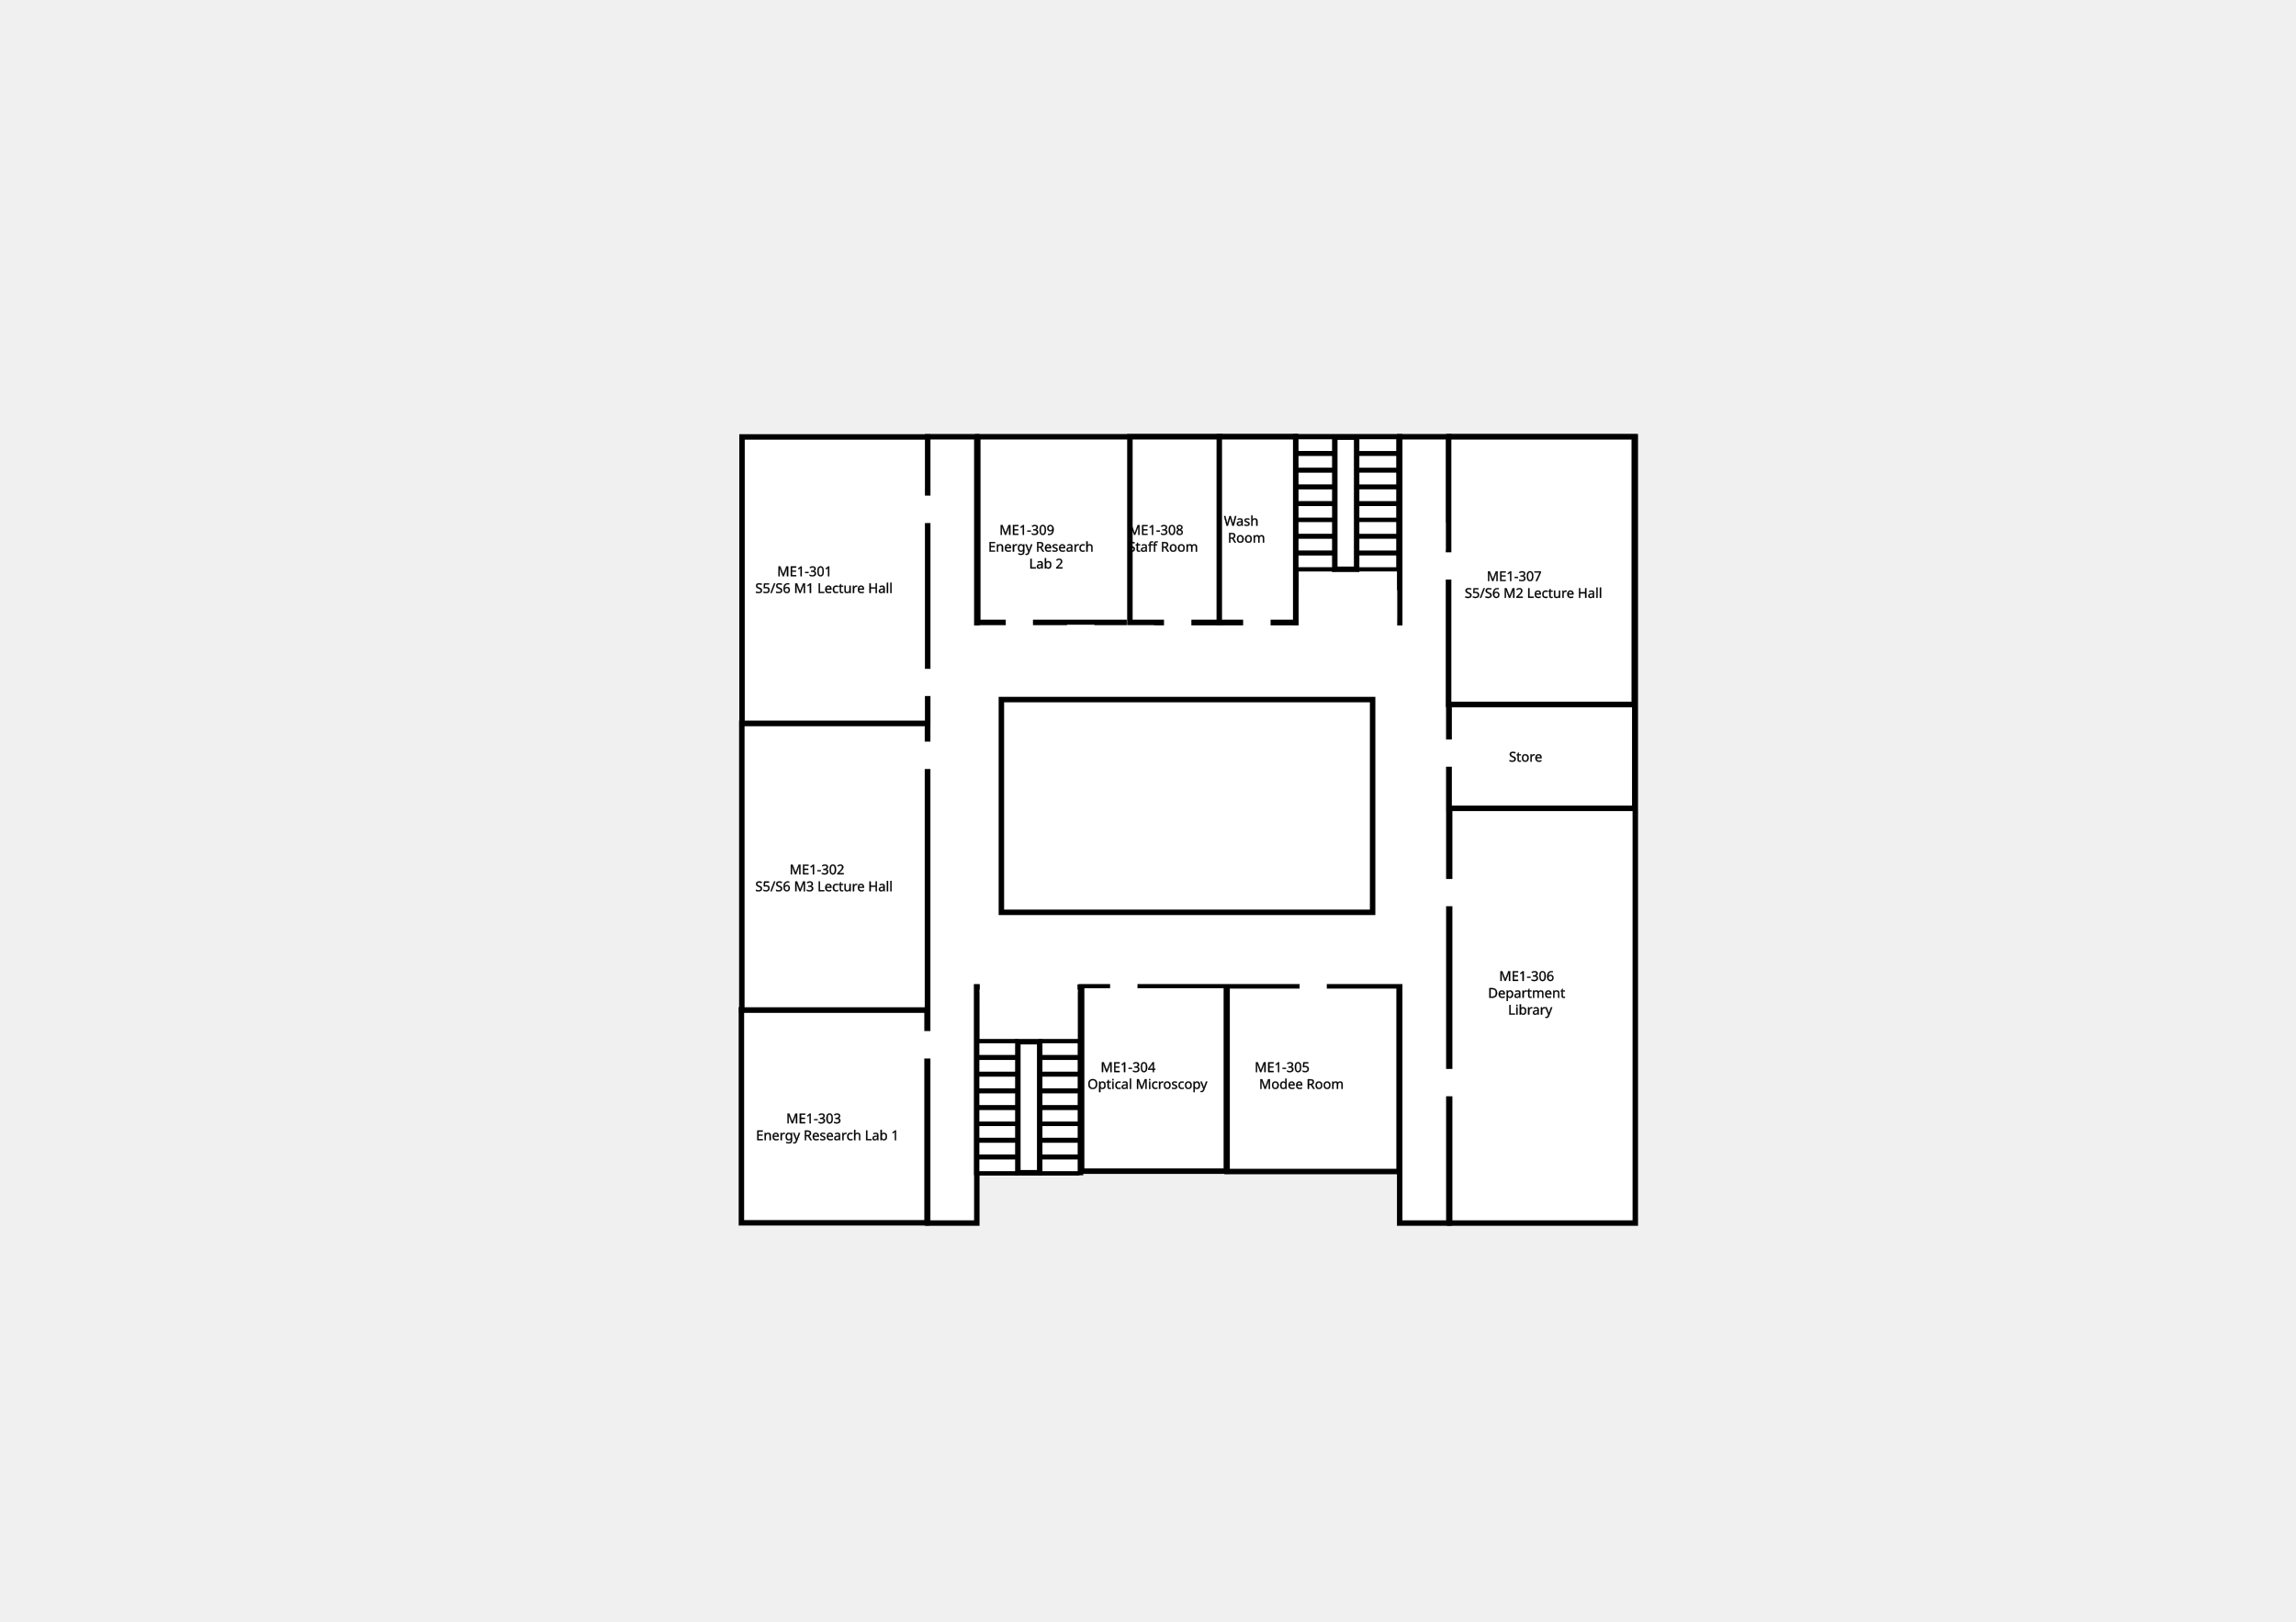
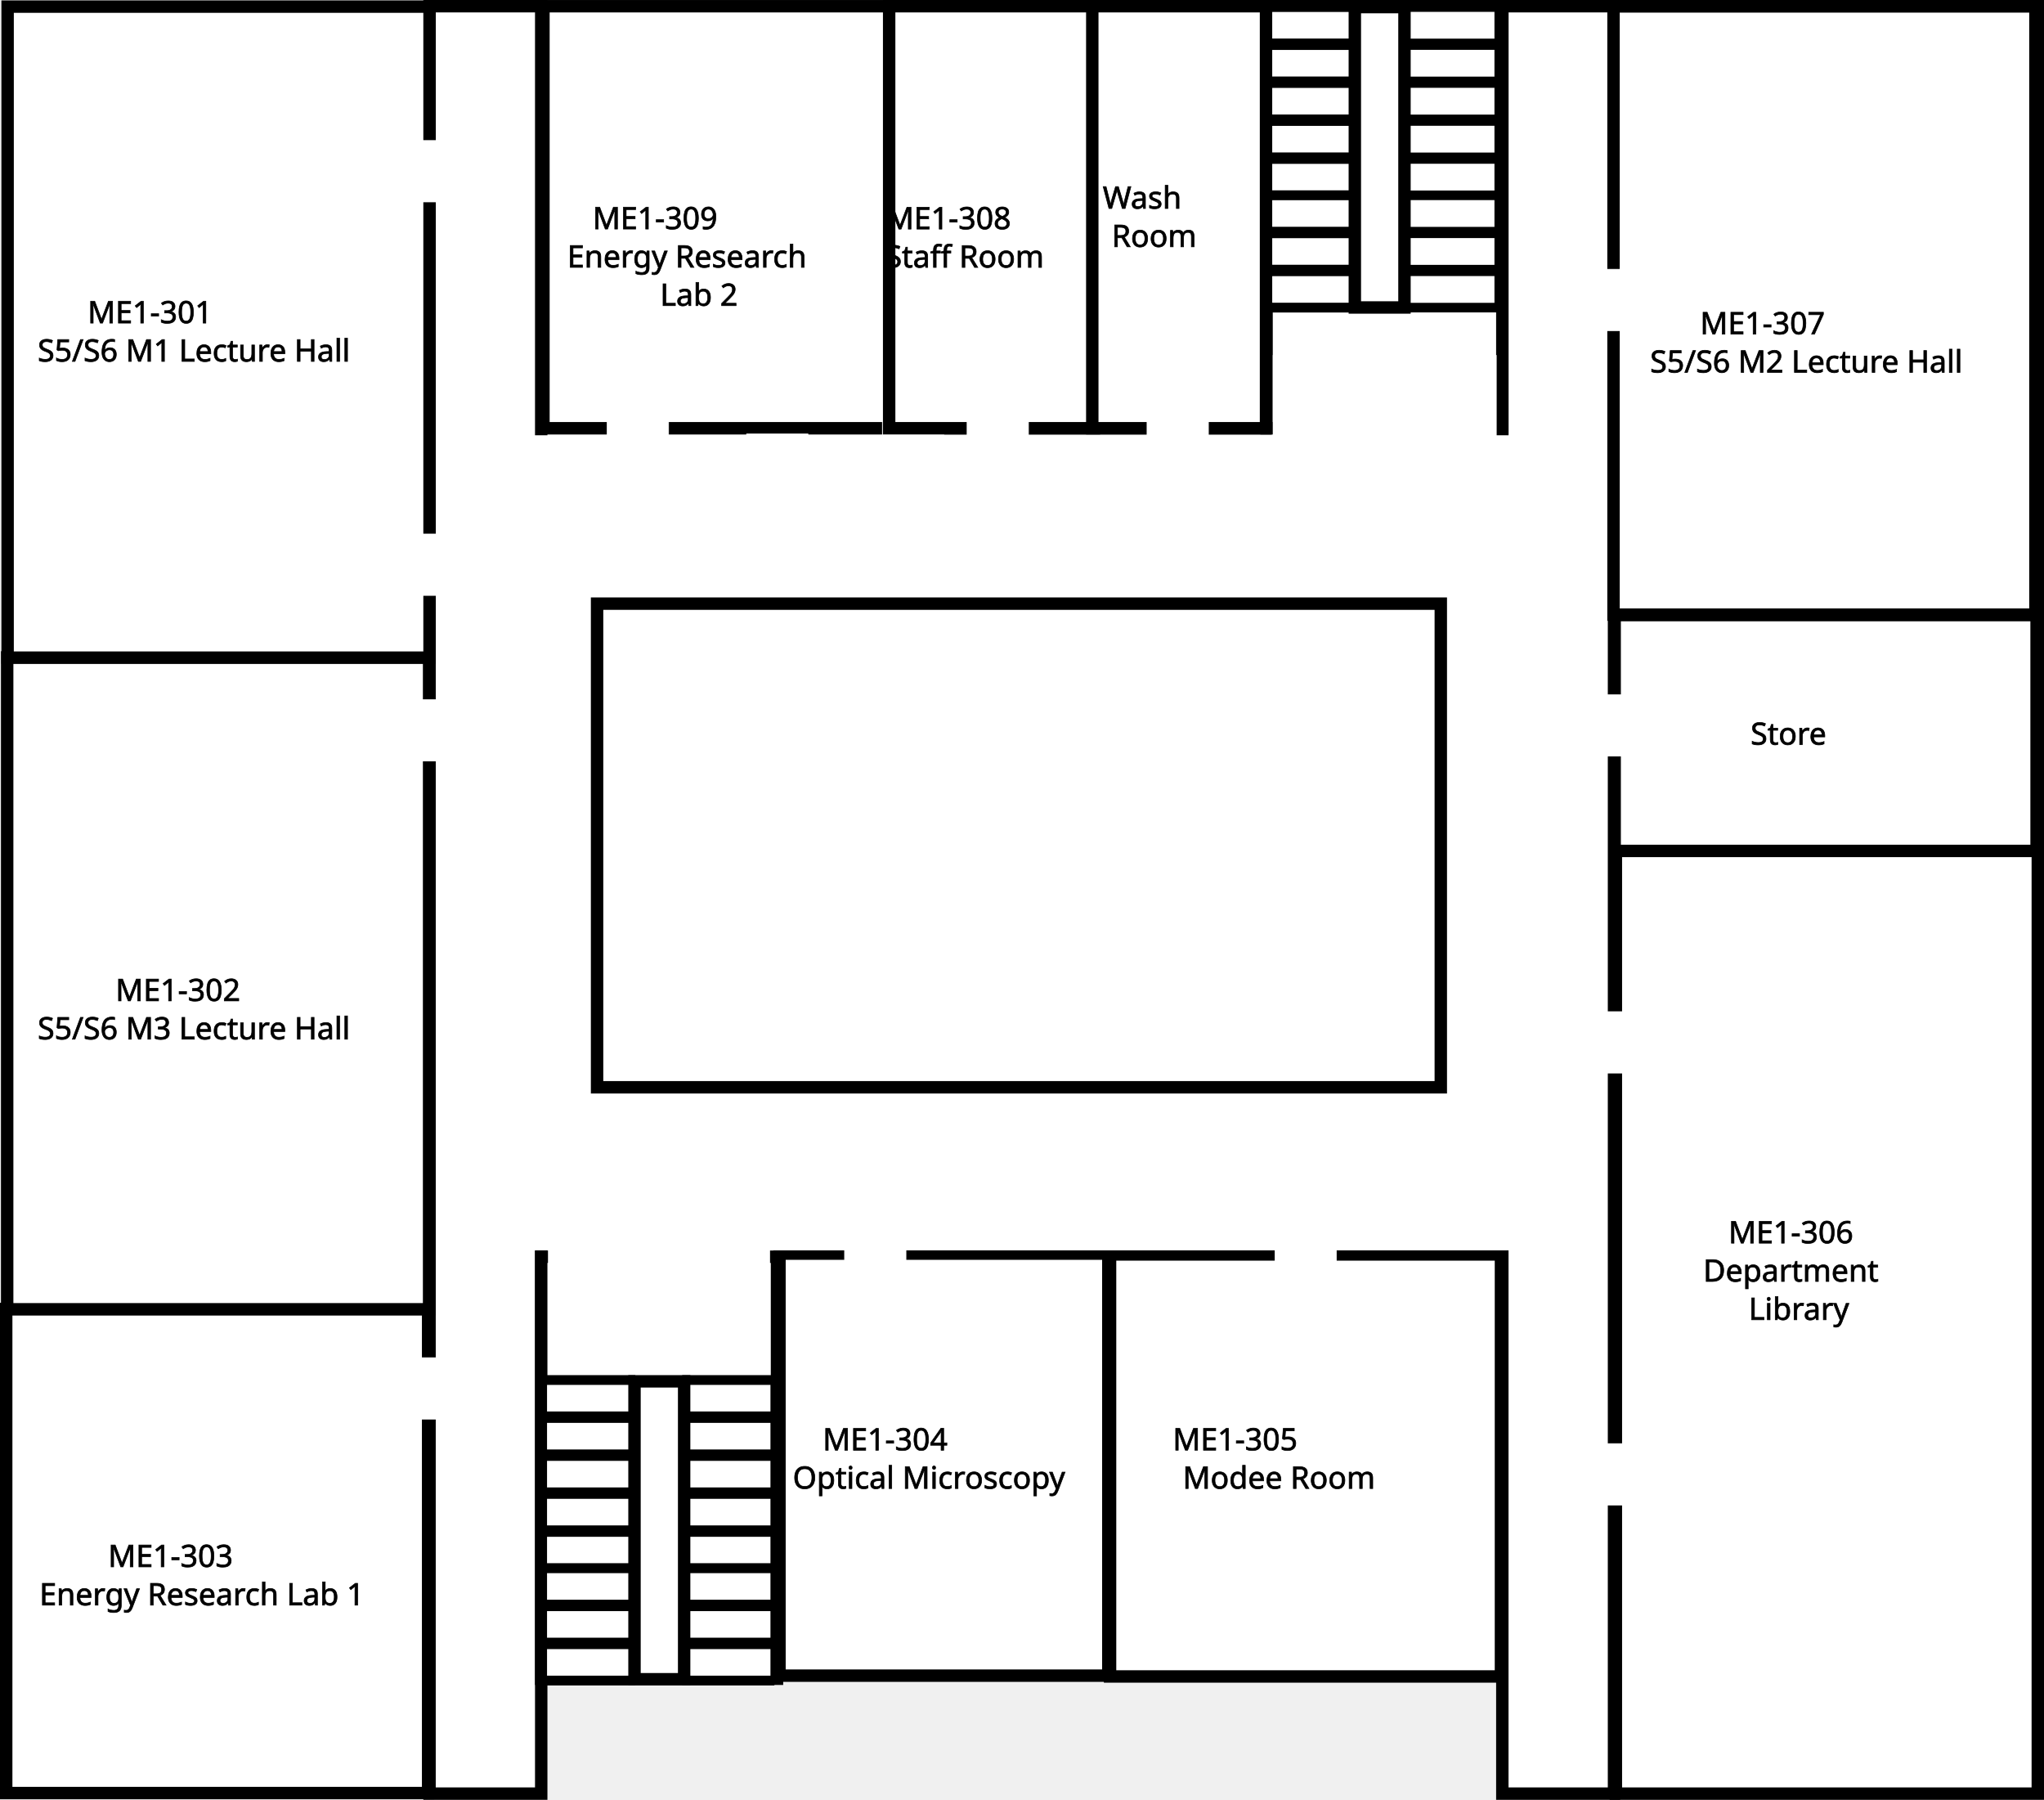
- <svg xmlns="http://www.w3.org/2000/svg" width="841mm" height="594mm" viewBox="0 0 3178.583 2245.039" version="1.1" id="svg5" xml:space="preserve">
+ <svg xmlns="http://www.w3.org/2000/svg" width="329.427mm" height="290mm" viewBox="0 0 1245.079 1096.064" version="1.1" id="svg5" xml:space="preserve">
  <defs id="defs2" />
-   <g id="layer1">
+   <g id="layer1" transform="translate(-1022.615,-600.81)">
    <g id="layer1-3" transform="translate(-118.6666,174.449)">
      <rect style="fill:#ffffff;fill-opacity:1;stroke:#000000;stroke-width:7.559;stroke-dasharray:none;stroke-opacity:1" id="rect234" width="257.008" height="1088.504" x="2125.573" y="430.142" />
      <rect style="fill:#ffffff;fill-opacity:1;stroke:#000000;stroke-width:7.559;stroke-dasharray:none;stroke-opacity:1" id="rect234-4" width="68.031" height="1088.504" x="2056.407" y="430.142" />
      <rect style="fill:#ffffff;fill-opacity:1;stroke:#000000;stroke-width:7.559;stroke-dasharray:none;stroke-opacity:1" id="rect234-4-6" width="68.031" height="1088.504" x="1402.927" y="430.14" />
      <rect style="fill:#ffffff;fill-opacity:1;stroke:#000000;stroke-width:7.559;stroke-dasharray:none;stroke-opacity:1" id="rect2946" width="238.11" height="257.008" x="1817.462" y="1190.289" />
      <rect style="fill:#ffffff;fill-opacity:1;stroke:#000000;stroke-width:7.559;stroke-dasharray:none;stroke-opacity:1" id="rect2948" width="200.315" height="257.008" x="1616.093" y="1189.794" />
      <rect style="fill:#ffffff;fill-opacity:1;stroke:#000000;stroke-width:7.559;stroke-dasharray:none;stroke-opacity:1" id="rect7306" width="143.622" height="257.008" x="1470.958" y="1191.685" />
      <rect style="fill:#ffffff;fill-opacity:1;stroke:#000000;stroke-width:7.559;stroke-dasharray:none;stroke-opacity:1" id="rect7306-5" width="143.622" height="257.008" x="1912.785" y="430.142" />
      <g id="g40256" transform="matrix(0.8931142,0,0,2.211965,1500.15,1086.772)" style="stroke-width:2.689">
        <rect style="fill:#ffffff;stroke:#000000;stroke-width:2.689;stroke-dasharray:none;stroke-opacity:1" id="rect36197" width="60.214" height="10.008" x="64.794" y="102.283" />
        <rect style="fill:#ffffff;stroke:#000000;stroke-width:2.689;stroke-dasharray:none;stroke-opacity:1" id="rect36197-3" width="60.214" height="10.008" x="64.794" y="91.828" />
        <rect style="fill:#ffffff;stroke:#000000;stroke-width:2.689;stroke-dasharray:none;stroke-opacity:1" id="rect36197-6" width="60.214" height="10.008" x="64.794" y="81.374" />
        <rect style="fill:#ffffff;stroke:#000000;stroke-width:2.689;stroke-dasharray:none;stroke-opacity:1" id="rect36197-1" width="60.214" height="10.008" x="64.794" y="112.737" />
        <rect style="fill:#ffffff;stroke:#000000;stroke-width:2.689;stroke-dasharray:none;stroke-opacity:1" id="rect36197-2" width="60.214" height="10.008" x="64.794" y="123.191" />
        <rect style="fill:#ffffff;stroke:#000000;stroke-width:2.689;stroke-dasharray:none;stroke-opacity:1" id="rect36197-9" width="60.214" height="10.008" x="64.794" y="133.199" />
        <rect style="fill:#ffffff;stroke:#000000;stroke-width:2.689;stroke-dasharray:none;stroke-opacity:1" id="rect36197-1-3" width="60.214" height="10.008" x="64.794" y="143.653" />
        <rect style="fill:#ffffff;stroke:#000000;stroke-width:2.689;stroke-dasharray:none;stroke-opacity:1" id="rect36197-2-1" width="60.214" height="10.008" x="64.794" y="154.108" />
      </g>
      <g id="g40256-5" transform="matrix(0.8931142,0,0,2.211965,1415.435,1086.772)" style="stroke-width:2.689">
        <rect style="fill:#ffffff;stroke:#000000;stroke-width:2.689;stroke-dasharray:none;stroke-opacity:1" id="rect36197-8" width="60.214" height="10.008" x="64.794" y="102.283" />
        <rect style="fill:#ffffff;stroke:#000000;stroke-width:2.689;stroke-dasharray:none;stroke-opacity:1" id="rect36197-3-1" width="60.214" height="10.008" x="64.794" y="91.828" />
        <rect style="fill:#ffffff;stroke:#000000;stroke-width:2.689;stroke-dasharray:none;stroke-opacity:1" id="rect36197-6-5" width="60.214" height="10.008" x="64.794" y="81.374" />
        <rect style="fill:#ffffff;stroke:#000000;stroke-width:2.689;stroke-dasharray:none;stroke-opacity:1" id="rect36197-1-1" width="60.214" height="10.008" x="64.794" y="112.737" />
        <rect style="fill:#ffffff;stroke:#000000;stroke-width:2.689;stroke-dasharray:none;stroke-opacity:1" id="rect36197-2-5" width="60.214" height="10.008" x="64.794" y="123.191" />
        <rect style="fill:#ffffff;stroke:#000000;stroke-width:2.689;stroke-dasharray:none;stroke-opacity:1" id="rect36197-9-7" width="60.214" height="10.008" x="64.794" y="133.199" />
        <rect style="fill:#ffffff;stroke:#000000;stroke-width:2.689;stroke-dasharray:none;stroke-opacity:1" id="rect36197-1-3-0" width="60.214" height="10.008" x="64.794" y="143.653" />
        <rect style="fill:#ffffff;stroke:#000000;stroke-width:2.689;stroke-dasharray:none;stroke-opacity:1" id="rect36197-2-1-3" width="60.214" height="10.008" x="64.794" y="154.108" />
      </g>
      <g id="g40256-5-6" transform="matrix(0.9306921,0,0,2.211965,1936.496,250.6761)" style="stroke-width:2.634">
        <rect style="fill:#ffffff;stroke:#000000;stroke-width:2.634;stroke-dasharray:none;stroke-opacity:1" id="rect36197-8-9" width="60.214" height="10.008" x="64.794" y="102.283" />
        <rect style="fill:#ffffff;stroke:#000000;stroke-width:2.634;stroke-dasharray:none;stroke-opacity:1" id="rect36197-3-1-5" width="60.214" height="10.008" x="64.794" y="91.828" />
        <rect style="fill:#ffffff;stroke:#000000;stroke-width:2.634;stroke-dasharray:none;stroke-opacity:1" id="rect36197-6-5-3" width="60.214" height="10.008" x="64.794" y="81.374" />
        <rect style="fill:#ffffff;stroke:#000000;stroke-width:2.634;stroke-dasharray:none;stroke-opacity:1" id="rect36197-1-1-4" width="60.214" height="10.008" x="64.794" y="112.737" />
        <rect style="fill:#ffffff;stroke:#000000;stroke-width:2.634;stroke-dasharray:none;stroke-opacity:1" id="rect36197-2-5-2" width="60.214" height="10.008" x="64.794" y="123.191" />
        <rect style="fill:#ffffff;stroke:#000000;stroke-width:2.634;stroke-dasharray:none;stroke-opacity:1" id="rect36197-9-7-2" width="60.214" height="10.008" x="64.794" y="133.199" />
        <rect style="fill:#ffffff;stroke:#000000;stroke-width:2.634;stroke-dasharray:none;stroke-opacity:1" id="rect36197-1-3-0-16" width="60.214" height="10.008" x="64.794" y="143.653" />
        <rect style="fill:#ffffff;stroke:#000000;stroke-width:2.634;stroke-dasharray:none;stroke-opacity:1" id="rect36197-2-1-3-0" width="60.214" height="10.008" x="64.794" y="154.108" />
      </g>
      <g id="g40256-5-9" transform="matrix(0.8931142,0,0,2.211965,1854.916,250.6761)" style="stroke-width:2.689">
        <rect style="fill:#ffffff;stroke:#000000;stroke-width:2.689;stroke-dasharray:none;stroke-opacity:1" id="rect36197-8-4" width="60.214" height="10.008" x="64.794" y="102.283" />
        <rect style="fill:#ffffff;stroke:#000000;stroke-width:2.689;stroke-dasharray:none;stroke-opacity:1" id="rect36197-3-1-7" width="60.214" height="10.008" x="64.794" y="91.828" />
        <rect style="fill:#ffffff;stroke:#000000;stroke-width:2.689;stroke-dasharray:none;stroke-opacity:1" id="rect36197-6-5-2" width="60.214" height="10.008" x="64.794" y="81.374" />
        <rect style="fill:#ffffff;stroke:#000000;stroke-width:2.689;stroke-dasharray:none;stroke-opacity:1" id="rect36197-1-1-6" width="60.214" height="10.008" x="64.794" y="112.737" />
        <rect style="fill:#ffffff;stroke:#000000;stroke-width:2.689;stroke-dasharray:none;stroke-opacity:1" id="rect36197-2-5-7" width="60.214" height="10.008" x="64.794" y="123.191" />
        <rect style="fill:#ffffff;stroke:#000000;stroke-width:2.689;stroke-dasharray:none;stroke-opacity:1" id="rect36197-9-7-5" width="60.214" height="10.008" x="64.794" y="133.199" />
        <rect style="fill:#ffffff;stroke:#000000;stroke-width:2.689;stroke-dasharray:none;stroke-opacity:1" id="rect36197-1-3-0-1" width="60.214" height="10.008" x="64.794" y="143.653" />
        <rect style="fill:#ffffff;stroke:#000000;stroke-width:2.689;stroke-dasharray:none;stroke-opacity:1" id="rect36197-2-1-3-3" width="60.214" height="10.008" x="64.794" y="154.108" />
      </g>
      <rect style="fill:#ffffff;fill-opacity:1;stroke:#000000;stroke-width:7.559;stroke-dasharray:none;stroke-opacity:1" id="rect8143" width="30.236" height="181.417" x="1527.782" y="1267.571" />
      <rect style="fill:#ffffff;fill-opacity:1;stroke:#000000;stroke-width:7.559;stroke-dasharray:none;stroke-opacity:1" id="rect8143-3" width="30.236" height="182.929" x="1966.563" y="430.681" />
      <rect style="fill:#ffffff;fill-opacity:1;stroke:#ffffff;stroke-width:7.559;stroke-dasharray:none;stroke-opacity:1" id="rect8207" width="127.7" height="81.555" x="1478.857" y="1114.213" />
      <rect style="fill:#ffffff;fill-opacity:1;stroke:#ffffff;stroke-width:7.559;stroke-dasharray:none;stroke-opacity:1" id="rect8207-2" width="128.833" height="81.555" x="1920.344" y="646.373" />
      <rect style="fill:#ffffff;fill-opacity:1;stroke:#000000;stroke-width:7.559;stroke-dasharray:none;stroke-opacity:1" id="rect9009" width="257.008" height="294.803" x="1145.061" y="1223.496" />
      <rect style="fill:#ffffff;fill-opacity:1;stroke:#000000;stroke-width:7.559;stroke-dasharray:none;stroke-opacity:1" id="rect9167" width="257.008" height="396.972" x="1145.655" y="826.724" />
      <rect style="fill:#ffffff;fill-opacity:1;stroke:#000000;stroke-width:7.559;stroke-dasharray:none;stroke-opacity:1" id="rect9169" width="257.008" height="396.472" x="1145.919" y="430.39" />
      <rect style="fill:#ffffff;fill-opacity:1;stroke:#000000;stroke-width:7.559;stroke-dasharray:none;stroke-opacity:1" id="rect12991" width="439.559" height="257.008" x="1472.311" y="430.152" />
      <rect style="fill:#ffffff;fill-opacity:1;stroke:#ffffff;stroke-width:0.378;stroke-dasharray:none;stroke-opacity:1" id="rect27345-2-1" width="37.417" height="53.326" x="1567.414" y="708.395" />
      <rect style="fill:#ffffff;fill-opacity:1;stroke:#ffffff;stroke-width:0.378;stroke-dasharray:none;stroke-opacity:1" id="rect27345-2-41" width="37.417" height="53.326" x="1596.052" y="690.619" />
      <rect style="fill:#ffffff;fill-opacity:1;stroke:#ffffff;stroke-width:7.559;stroke-dasharray:none;stroke-opacity:1" id="rect15897" width="624.113" height="488.799" x="1443.755" y="695.215" />
      <rect style="fill:#ffffff;fill-opacity:1;stroke:#ffffff;stroke-width:0.378;stroke-dasharray:none;stroke-opacity:1" id="rect27345-2-0" width="37.417" height="53.326" x="1511.125" y="660.006" />
      <rect style="fill:#ffffff;fill-opacity:1;stroke:#000000;stroke-width:7.559;stroke-dasharray:none;stroke-opacity:1" id="rect18921" width="513.944" height="294.534" x="1504.982" y="793.967" />
      <text xml:space="preserve" style="font-size:13.333px;font-family:sans-serif;-inkscape-font-specification:'sans-serif, Normal';text-align:center;text-anchor:middle;fill:#000000;fill-opacity:1;stroke:#000000;stroke-width:0.378;stroke-dasharray:none;stroke-opacity:1" x="1276.371" y="1380.554" id="text21938">
        <tspan id="tspan504" x="1276.371" y="1380.554">
          <tspan x="1276.371" y="1380.554" style="font-style:normal;font-variant:normal;font-weight:normal;font-stretch:normal;font-size:18.667px;font-family:sans-serif;-inkscape-font-specification:'sans-serif, Normal';font-variant-ligatures:normal;font-variant-caps:normal;font-variant-numeric:normal;font-variant-east-asian:normal" id="tspan22124">ME1-303</tspan>
        </tspan>
        <tspan id="tspan506" x="1276.371" y="1403.887" style="font-style:normal;font-variant:normal;font-weight:normal;font-stretch:normal;font-size:18.667px;font-family:sans-serif;-inkscape-font-specification:'sans-serif, Normal';font-variant-ligatures:normal;font-variant-caps:normal;font-variant-numeric:normal;font-variant-east-asian:normal">Energy Research Lab 1</tspan>
      </text>
      <text xml:space="preserve" style="font-style:normal;font-variant:normal;font-weight:normal;font-stretch:normal;font-size:18.667px;font-family:sans-serif;-inkscape-font-specification:'sans-serif, Normal';font-variant-ligatures:normal;font-variant-caps:normal;font-variant-numeric:normal;font-variant-east-asian:normal;text-align:center;text-anchor:middle;fill:#000000;fill-opacity:1;stroke:#000000;stroke-width:0.378;stroke-dasharray:none;stroke-opacity:1" x="1276.372" y="1035.909" id="text22096">
        <tspan id="tspan499" x="1276.372" y="1035.909">
          <tspan id="tspan22094" x="1276.372" y="1035.909">ME1-302</tspan>
          <tspan x="1276.372" y="1059.243" id="tspan22098" />
        </tspan>
        <tspan id="tspan501" x="1276.372" y="1059.243">S5/S6 M3 Lecture Hall</tspan>
      </text>
      <text xml:space="preserve" style="font-style:normal;font-variant:normal;font-weight:normal;font-stretch:normal;font-size:18.667px;font-family:sans-serif;-inkscape-font-specification:'sans-serif, Normal';font-variant-ligatures:normal;font-variant-caps:normal;font-variant-numeric:normal;font-variant-east-asian:normal;text-align:center;text-anchor:middle;fill:#000000;fill-opacity:1;stroke:#000000;stroke-width:0.378;stroke-dasharray:none;stroke-opacity:1" x="1276.372" y="623.126" id="text22102">
        <tspan id="tspan493" x="1276.372" y="623.126">
          <tspan id="tspan22100" x="1276.372" y="623.126">ME1-301</tspan>
        </tspan>
        <tspan id="tspan495" x="1276.372" y="646.459">S5/S6 M1 Lecture Hall</tspan>
      </text>
      <text xml:space="preserve" style="font-style:normal;font-variant:normal;font-weight:normal;font-stretch:normal;font-size:18.667px;font-family:sans-serif;-inkscape-font-specification:'sans-serif, Normal';font-variant-ligatures:normal;font-variant-caps:normal;font-variant-numeric:normal;font-variant-east-asian:normal;text-align:center;text-anchor:middle;fill:#000000;fill-opacity:1;stroke:#000000;stroke-width:0.378;stroke-dasharray:none;stroke-opacity:1" x="1583.983" y="565.849" id="text22106">
        <tspan id="tspan530" x="1583.983" y="565.849">
          <tspan id="tspan22104" x="1583.983" y="565.849">ME1-309</tspan>
        </tspan>
        <tspan id="tspan532" x="1583.983" y="589.183">Energy Research </tspan>
        <tspan x="1583.983" y="612.516" id="tspan534">Lab 2</tspan>
      </text>
      <text xml:space="preserve" style="font-style:normal;font-variant:normal;font-weight:normal;font-stretch:normal;font-size:18.667px;font-family:sans-serif;-inkscape-font-specification:'sans-serif, Normal';font-variant-ligatures:normal;font-variant-caps:normal;font-variant-numeric:normal;font-variant-east-asian:normal;text-align:center;text-anchor:middle;fill:#000000;fill-opacity:1;stroke:#000000;stroke-width:0.378;stroke-dasharray:none;stroke-opacity:1" x="2254.03" y="1183.432" id="text22110">
        <tspan id="tspan22108" x="2254.03" y="1183.432">ME1-306</tspan>
        <tspan x="2254.03" y="1206.765" id="tspan22112">Department</tspan>
        <tspan x="2254.03" y="1230.099" id="tspan19090">Library</tspan>
      </text>
      <text xml:space="preserve" style="font-style:normal;font-variant:normal;font-weight:normal;font-stretch:normal;font-size:18.667px;font-family:sans-serif;-inkscape-font-specification:'sans-serif, Normal';font-variant-ligatures:normal;font-variant-caps:normal;font-variant-numeric:normal;font-variant-east-asian:normal;text-align:center;text-anchor:middle;fill:#000000;fill-opacity:1;stroke:#000000;stroke-width:0.378;stroke-dasharray:none;stroke-opacity:1" x="1937.33" y="1309.535" id="text22116">
        <tspan id="tspan514" x="1937.33" y="1309.535">
          <tspan id="tspan22114" x="1937.33" y="1309.535">ME1-305</tspan>
        </tspan>
        <tspan id="tspan516" x="1937.33" y="1332.869">Modee Room</tspan>
      </text>
      <text xml:space="preserve" style="font-style:normal;font-variant:normal;font-weight:normal;font-stretch:normal;font-size:18.667px;font-family:sans-serif;-inkscape-font-specification:'sans-serif, Normal';font-variant-ligatures:normal;font-variant-caps:normal;font-variant-numeric:normal;font-variant-east-asian:normal;text-align:center;text-anchor:middle;fill:#000000;fill-opacity:1;stroke:#000000;stroke-width:0.378;stroke-dasharray:none;stroke-opacity:1" x="1724.11" y="1309.537" id="text22120">
        <tspan id="tspan509" x="1724.11" y="1309.537">
          <tspan x="1724.11" y="1309.537" id="tspan22122">ME1-304</tspan>
        </tspan>
        <tspan id="tspan511" x="1724.11" y="1332.871">Optical Microscopy</tspan>
      </text>
      <rect style="fill:#ffffff;fill-opacity:1;stroke:#ffffff;stroke-width:0.378;stroke-dasharray:none;stroke-opacity:1" id="rect22126" width="49.376" height="37.417" x="1375.617" y="1253.164" />
      <rect style="fill:#ffffff;fill-opacity:1;stroke:#ffffff;stroke-width:0.378;stroke-dasharray:none;stroke-opacity:1" id="rect22126-3" width="49.376" height="37.417" x="1376.724" y="852.417" />
      <rect style="fill:#ffffff;fill-opacity:1;stroke:#ffffff;stroke-width:0.378;stroke-dasharray:none;stroke-opacity:1" id="rect22126-9" width="49.376" height="37.417" x="1376.604" y="751.558" />
      <rect style="fill:#ffffff;fill-opacity:1;stroke:#ffffff;stroke-width:0.378;stroke-dasharray:none;stroke-opacity:1" id="rect22126-9-0" width="49.376" height="37.417" x="1373.805" y="511.932" />
      <rect style="fill:#ffffff;fill-opacity:1;stroke:#ffffff;stroke-width:0.378;stroke-dasharray:none;stroke-opacity:1" id="rect22126-9-1" width="49.376" height="37.417" x="2103.659" y="1305.49" />
      <rect style="fill:#ffffff;fill-opacity:1;stroke:#ffffff;stroke-width:0.378;stroke-dasharray:none;stroke-opacity:1" id="rect22126-9-12" width="49.376" height="37.417" x="2101.973" y="1042.433" />
      <rect style="fill:#ffffff;fill-opacity:1;stroke:#ffffff;stroke-width:0.378;stroke-dasharray:none;stroke-opacity:1" id="rect22126-9-3" width="49.376" height="37.417" x="2098.482" y="549.116" />
      <rect style="fill:#ffffff;fill-opacity:1;stroke:#ffffff;stroke-width:0.378;stroke-dasharray:none;stroke-opacity:1" id="rect27345" width="37.417" height="53.326" x="1678.785" y="653.739" />
      <rect style="fill:#ffffff;fill-opacity:1;stroke:#ffffff;stroke-width:0.378;stroke-dasharray:none;stroke-opacity:1" id="rect27345-2" width="37.417" height="53.326" x="1917.897" y="1163.229" />
      <rect style="fill:#ffffff;fill-opacity:1;stroke:#ffffff;stroke-width:0.378;stroke-dasharray:none;stroke-opacity:1" id="rect27345-2-80" width="37.417" height="53.326" x="1655.732" y="1166.125" />
      <rect style="fill:#ffffff;fill-opacity:1;stroke:#000000;stroke-width:7.559;stroke-dasharray:none" id="rect8537" width="124.724" height="257.008" x="1682.9" y="430.147" />
      <rect style="fill:#ffffff;fill-opacity:1;stroke:#ffffff;stroke-width:0.378;stroke-dasharray:none;stroke-opacity:1" id="rect27345-2-4" width="37.417" height="53.326" x="1730.355" y="660.994" />
      <text xml:space="preserve" style="font-style:normal;font-variant:normal;font-weight:normal;font-stretch:normal;font-size:18.667px;font-family:sans-serif;-inkscape-font-specification:'sans-serif, Normal';font-variant-ligatures:normal;font-variant-caps:normal;font-variant-numeric:normal;font-variant-east-asian:normal;text-align:center;text-anchor:middle;fill:#000000;fill-opacity:1;stroke:#000000;stroke-width:0.378;stroke-dasharray:none;stroke-opacity:1" x="1745.805" y="565.877" id="text22106-8">
        <tspan id="tspan525" x="1745.805" y="565.877">
          <tspan id="tspan22104-3" x="1745.805" y="565.877">ME1-308</tspan>
          <tspan x="1745.805" y="589.21" id="tspan9500" />
        </tspan>
        <tspan id="tspan527" x="1745.805" y="589.21">Staff Room</tspan>
      </text>
      <rect style="fill:#ffffff;fill-opacity:1;stroke:#000000;stroke-width:7.559;stroke-dasharray:none" id="rect8643" width="105.827" height="257.008" x="1806.634" y="430.147" />
      <rect style="fill:#ffffff;fill-opacity:1;stroke:#ffffff;stroke-width:0.378;stroke-dasharray:none;stroke-opacity:1" id="rect27345-2-8" width="37.417" height="53.326" x="1839.97" y="660.994" />
      <text xml:space="preserve" style="font-style:normal;font-variant:normal;font-weight:normal;font-stretch:normal;font-size:18.667px;font-family:sans-serif;-inkscape-font-specification:'sans-serif, Normal';font-variant-ligatures:normal;font-variant-caps:normal;font-variant-numeric:normal;font-variant-east-asian:normal;text-align:center;text-anchor:middle;fill:#000000;fill-opacity:1;stroke:#000000;stroke-width:0.378;stroke-dasharray:none;stroke-opacity:1" x="1861.285" y="553.34" id="text22106-8-9">
        <tspan x="1861.285" y="553.34" id="tspan9500-7">Wash </tspan>
        <tspan x="1861.285" y="576.673" id="tspan9536">Room</tspan>
      </text>
      <rect style="fill:#ffffff;fill-opacity:1;stroke:#000000;stroke-width:7.559;stroke-dasharray:none" id="rect11790" width="257.008" height="370.394" x="2124.134" y="430.264" />
      <text xml:space="preserve" style="font-style:normal;font-variant:normal;font-weight:normal;font-stretch:normal;font-size:18.667px;font-family:sans-serif;-inkscape-font-specification:'sans-serif, Normal';font-variant-ligatures:normal;font-variant-caps:normal;font-variant-numeric:normal;font-variant-east-asian:normal;text-align:center;text-anchor:middle;fill:#000000;fill-opacity:1;stroke:#000000;stroke-width:0.378;stroke-dasharray:none;stroke-opacity:1" x="2258.571" y="629.844" id="text22110-3">
        <tspan id="tspan519" x="2258.571" y="629.844">
          <tspan x="2258.571" y="629.844" id="tspan19090-8">ME1-307</tspan>
        </tspan>
        <tspan id="tspan521" x="2258.571" y="653.177">S5/S6 M2 Lecture Hall</tspan>
      </text>
      <rect style="fill:#ffffff;fill-opacity:1;stroke:#000000;stroke-width:7.559;stroke-dasharray:none" id="rect11792" width="257.008" height="143.622" x="2124.833" y="800.937" />
      <text xml:space="preserve" style="font-style:normal;font-variant:normal;font-weight:normal;font-stretch:normal;font-size:18.667px;font-family:sans-serif;-inkscape-font-specification:'sans-serif, Normal';font-variant-ligatures:normal;font-variant-caps:normal;font-variant-numeric:normal;font-variant-east-asian:normal;text-align:center;text-anchor:middle;fill:#000000;fill-opacity:1;stroke:#000000;stroke-width:0.378;stroke-dasharray:none;stroke-opacity:1" x="2247.709" y="879.829" id="text22110-6">
        <tspan x="2247.709" y="879.829" id="tspan19090-6">Store</tspan>
      </text>
    </g>
    <rect style="fill:#ffffff;fill-opacity:1;stroke:#ffffff;stroke-width:0.378;stroke-dasharray:none;stroke-opacity:1" id="rect22126-9-12-5" width="49.376" height="37.417" x="1979.383" y="1023.827" />
    <rect style="fill:#ffffff;fill-opacity:1;stroke:#ffffff;stroke-width:0.378;stroke-dasharray:none;stroke-opacity:1" id="rect22126-9-12-6" width="49.376" height="37.417" x="1975.892" y="764.764" />
  </g>
</svg>
